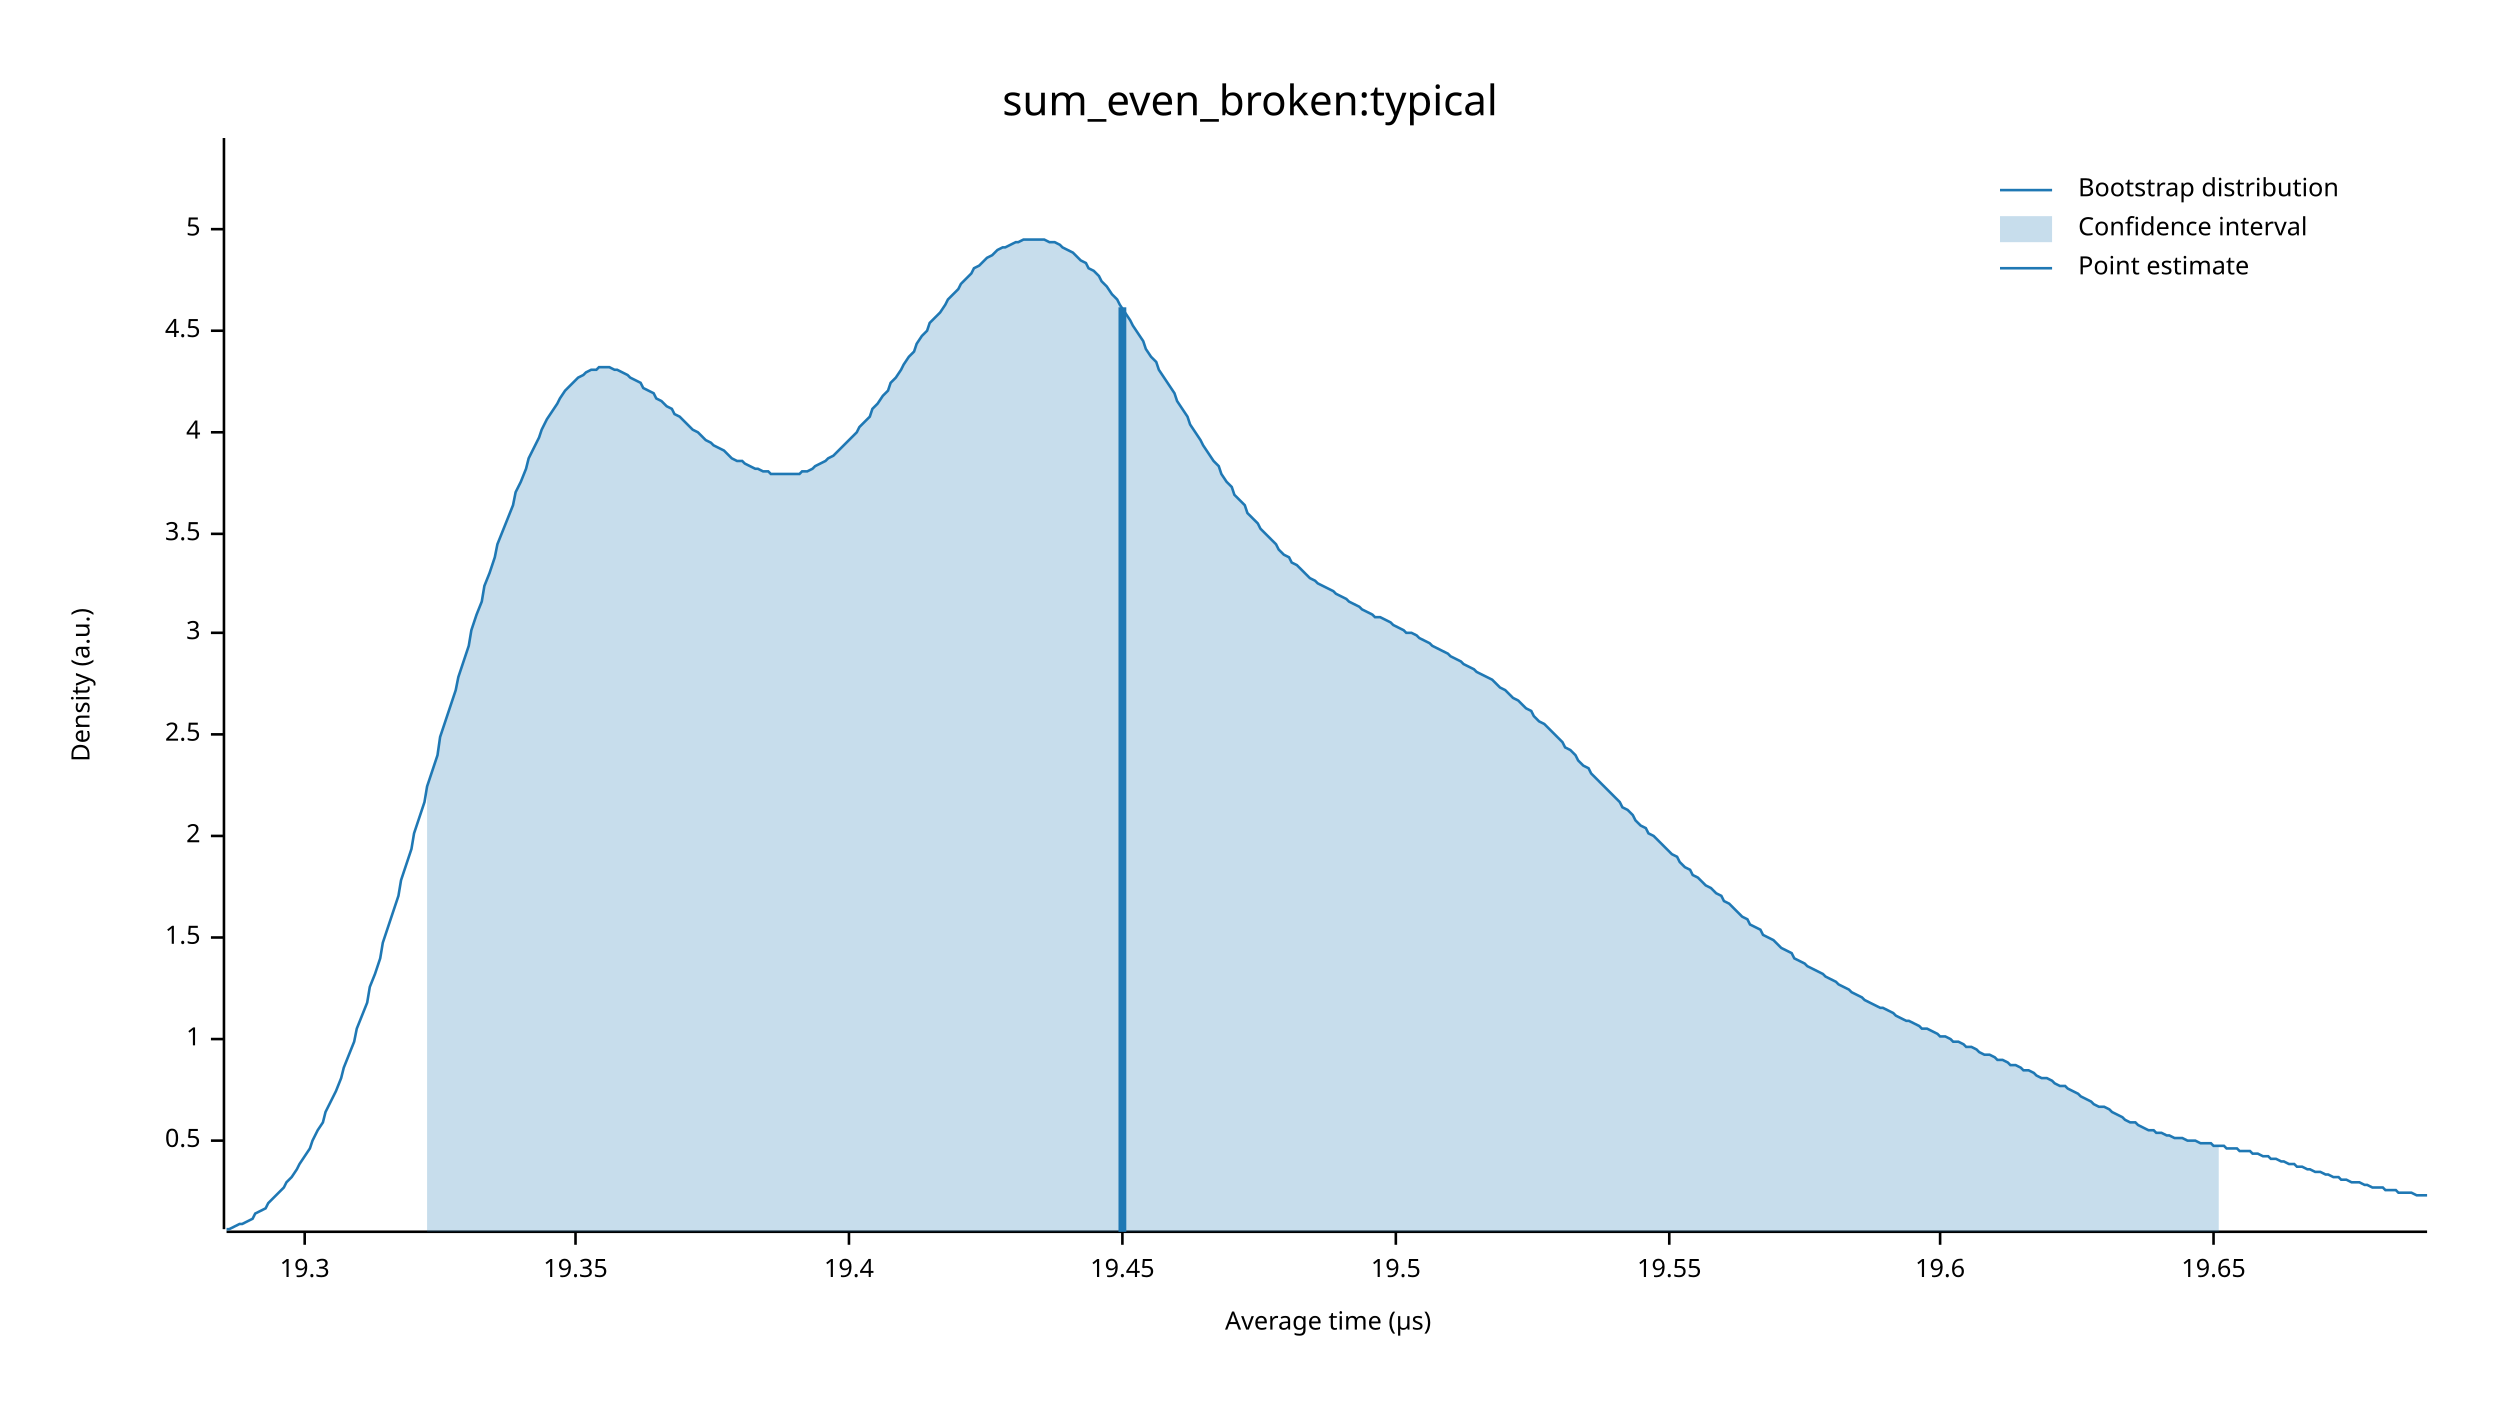
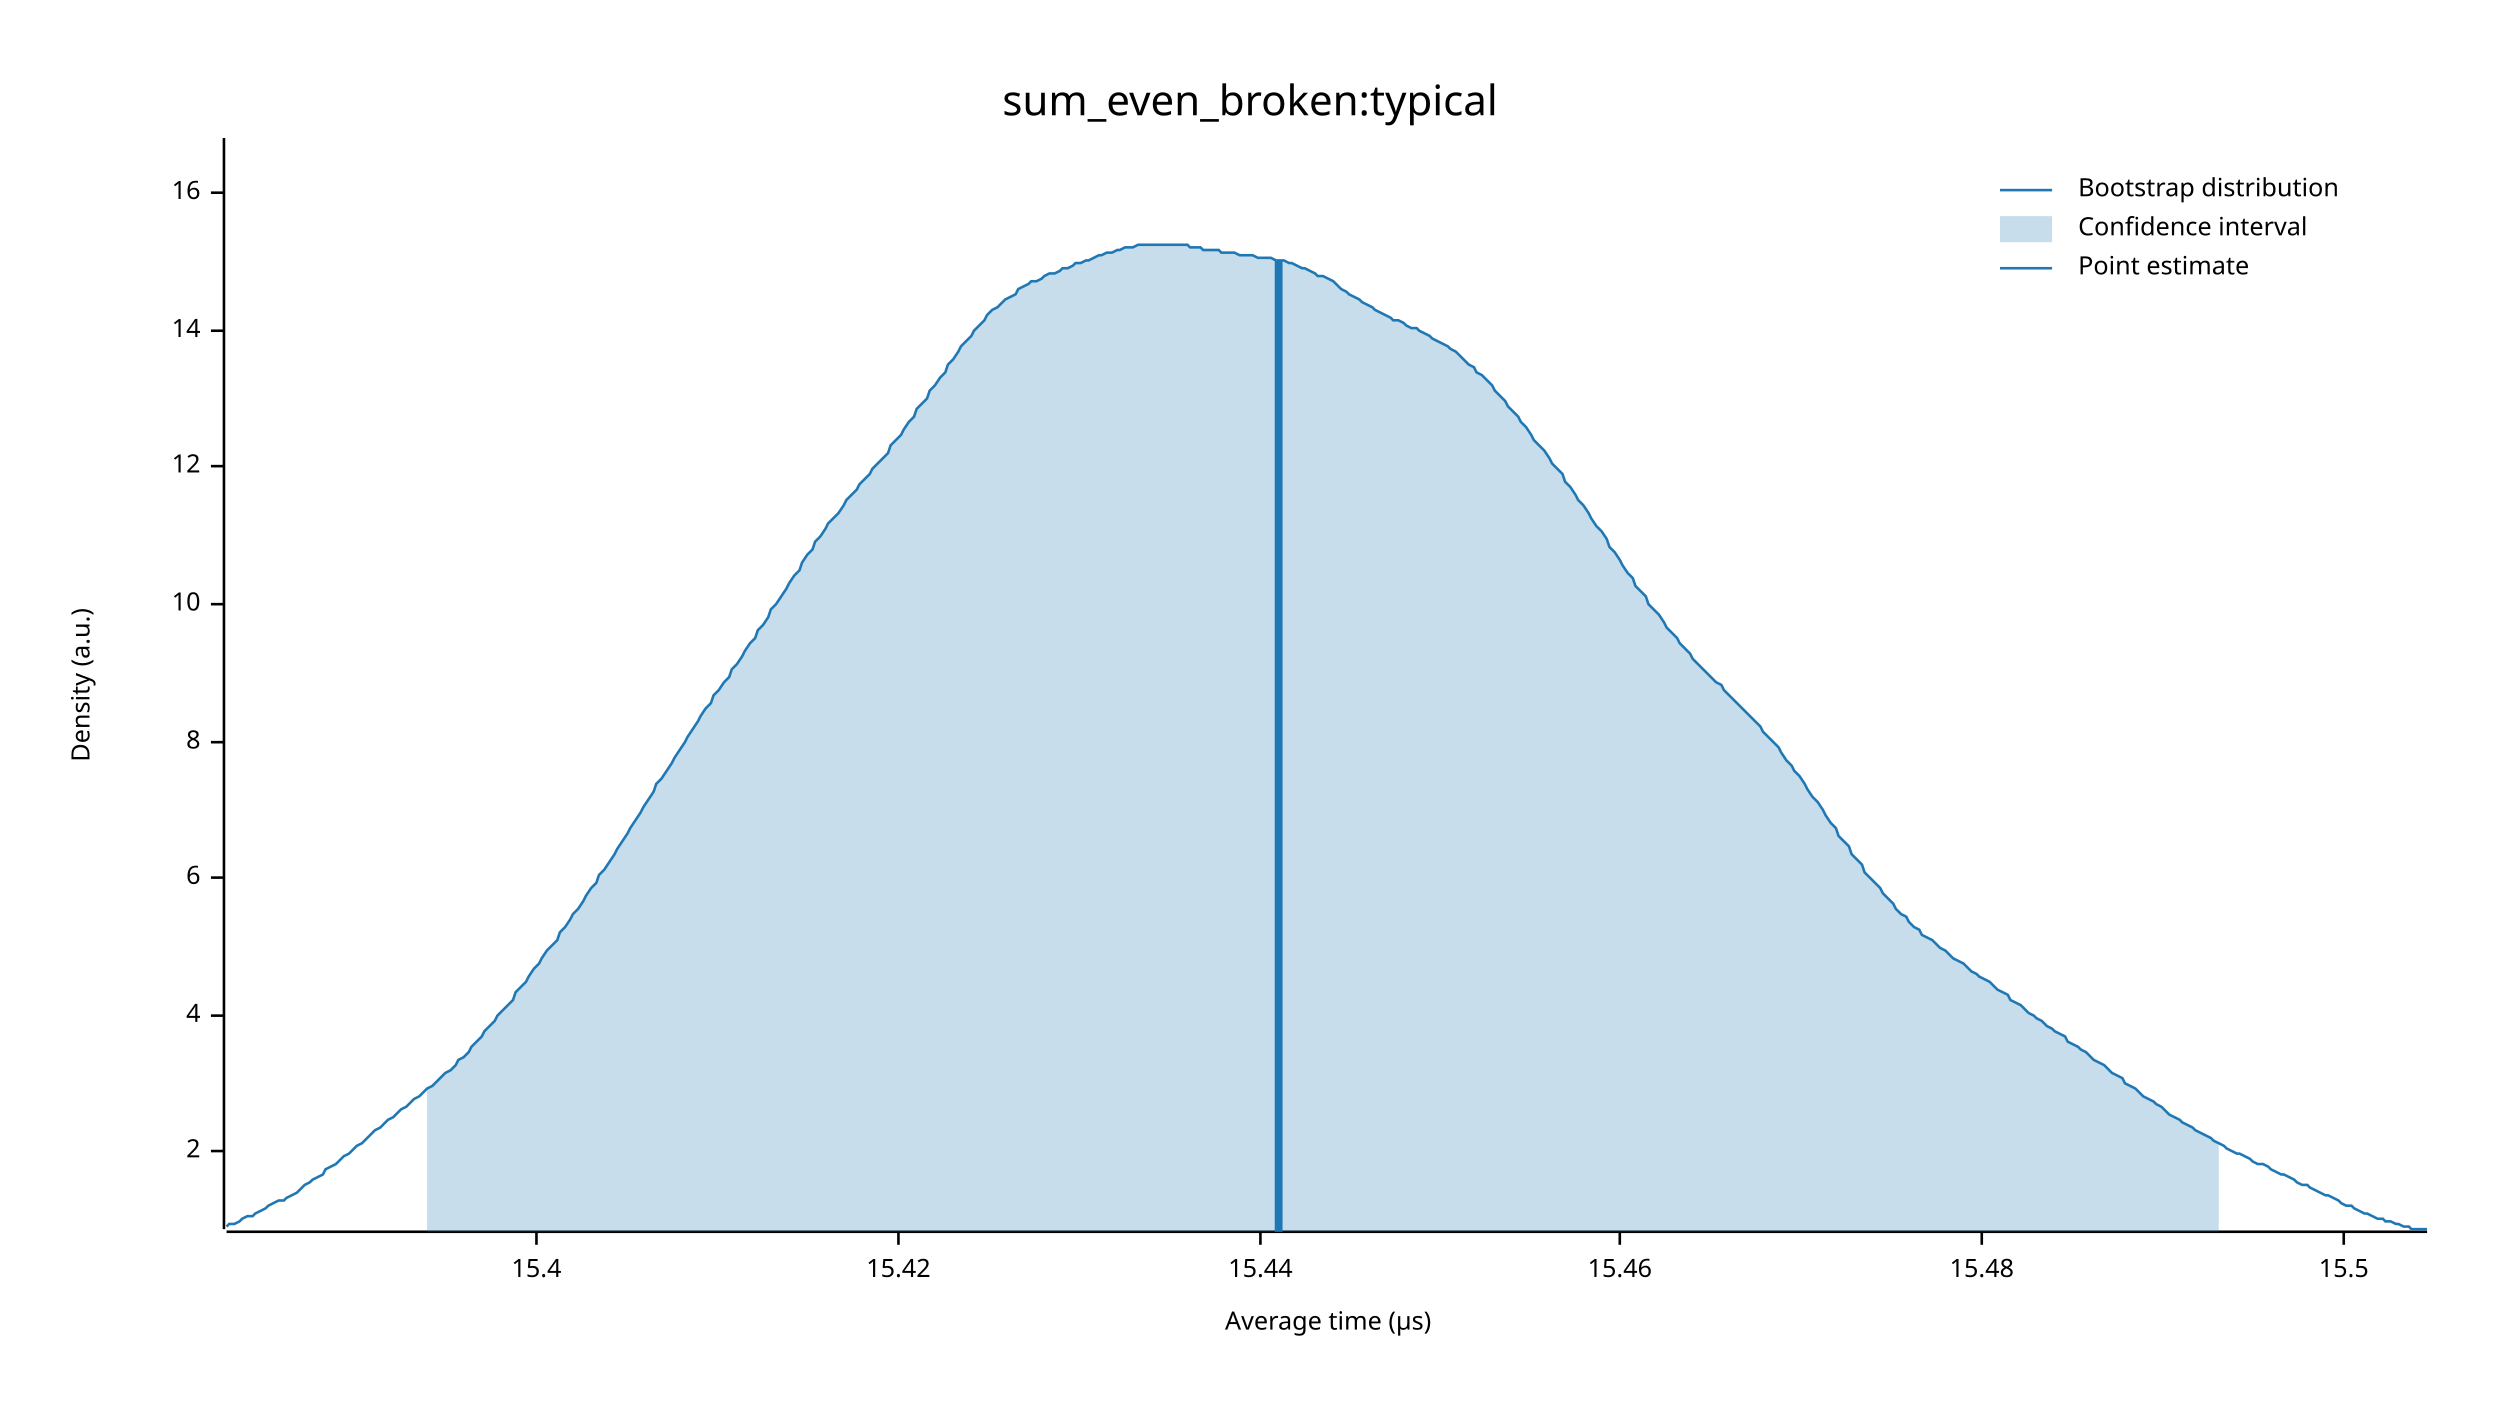
<svg xmlns="http://www.w3.org/2000/svg" width="960" height="540" viewBox="0 0 960 540">
  <text x="480" y="32" dy="0.76em" text-anchor="middle" font-family="sans-serif" font-size="16.129" opacity="1" fill="#000000">
sum_even_broken:typical
</text>
  <text x="27" y="263" dy="0.76em" text-anchor="middle" font-family="sans-serif" font-size="9.677" opacity="1" fill="#000000" transform="rotate(270, 27, 263)">
Density (a.u.)
</text>
  <text x="510" y="513" dy="-0.5ex" text-anchor="middle" font-family="sans-serif" font-size="9.677" opacity="1" fill="#000000">
Average time (µs)
</text>
  <polyline fill="none" opacity="1" stroke="#000000" stroke-width="1" points="86,53 86,472 " />
-   <text x="77" y="438" dy="0.5ex" text-anchor="end" font-family="sans-serif" font-size="9.677" opacity="1" fill="#000000">
- 0.5
- </text>
-   <polyline fill="none" opacity="1" stroke="#000000" stroke-width="1" points="81,438 86,438 " />
-   <text x="77" y="399" dy="0.5ex" text-anchor="end" font-family="sans-serif" font-size="9.677" opacity="1" fill="#000000">
- 1
- </text>
-   <polyline fill="none" opacity="1" stroke="#000000" stroke-width="1" points="81,399 86,399 " />
-   <text x="77" y="360" dy="0.5ex" text-anchor="end" font-family="sans-serif" font-size="9.677" opacity="1" fill="#000000">
- 1.5
- </text>
-   <polyline fill="none" opacity="1" stroke="#000000" stroke-width="1" points="81,360 86,360 " />
-   <text x="77" y="321" dy="0.5ex" text-anchor="end" font-family="sans-serif" font-size="9.677" opacity="1" fill="#000000">
+   <text x="77" y="442" dy="0.5ex" text-anchor="end" font-family="sans-serif" font-size="9.677" opacity="1" fill="#000000">
2
</text>
-   <polyline fill="none" opacity="1" stroke="#000000" stroke-width="1" points="81,321 86,321 " />
-   <text x="77" y="282" dy="0.5ex" text-anchor="end" font-family="sans-serif" font-size="9.677" opacity="1" fill="#000000">
- 2.5
- </text>
-   <polyline fill="none" opacity="1" stroke="#000000" stroke-width="1" points="81,282 86,282 " />
-   <text x="77" y="243" dy="0.5ex" text-anchor="end" font-family="sans-serif" font-size="9.677" opacity="1" fill="#000000">
- 3
- </text>
-   <polyline fill="none" opacity="1" stroke="#000000" stroke-width="1" points="81,243 86,243 " />
-   <text x="77" y="205" dy="0.5ex" text-anchor="end" font-family="sans-serif" font-size="9.677" opacity="1" fill="#000000">
- 3.5
- </text>
-   <polyline fill="none" opacity="1" stroke="#000000" stroke-width="1" points="81,205 86,205 " />
-   <text x="77" y="166" dy="0.5ex" text-anchor="end" font-family="sans-serif" font-size="9.677" opacity="1" fill="#000000">
+   <polyline fill="none" opacity="1" stroke="#000000" stroke-width="1" points="81,442 86,442 " />
+   <text x="77" y="390" dy="0.5ex" text-anchor="end" font-family="sans-serif" font-size="9.677" opacity="1" fill="#000000">
4
</text>
-   <polyline fill="none" opacity="1" stroke="#000000" stroke-width="1" points="81,166 86,166 " />
+   <polyline fill="none" opacity="1" stroke="#000000" stroke-width="1" points="81,390 86,390 " />
+   <text x="77" y="337" dy="0.5ex" text-anchor="end" font-family="sans-serif" font-size="9.677" opacity="1" fill="#000000">
+ 6
+ </text>
+   <polyline fill="none" opacity="1" stroke="#000000" stroke-width="1" points="81,337 86,337 " />
+   <text x="77" y="285" dy="0.5ex" text-anchor="end" font-family="sans-serif" font-size="9.677" opacity="1" fill="#000000">
+ 8
+ </text>
+   <polyline fill="none" opacity="1" stroke="#000000" stroke-width="1" points="81,285 86,285 " />
+   <text x="77" y="232" dy="0.5ex" text-anchor="end" font-family="sans-serif" font-size="9.677" opacity="1" fill="#000000">
+ 10
+ </text>
+   <polyline fill="none" opacity="1" stroke="#000000" stroke-width="1" points="81,232 86,232 " />
+   <text x="77" y="179" dy="0.5ex" text-anchor="end" font-family="sans-serif" font-size="9.677" opacity="1" fill="#000000">
+ 12
+ </text>
+   <polyline fill="none" opacity="1" stroke="#000000" stroke-width="1" points="81,179 86,179 " />
  <text x="77" y="127" dy="0.5ex" text-anchor="end" font-family="sans-serif" font-size="9.677" opacity="1" fill="#000000">
- 4.5
+ 14
</text>
  <polyline fill="none" opacity="1" stroke="#000000" stroke-width="1" points="81,127 86,127 " />
-   <text x="77" y="88" dy="0.5ex" text-anchor="end" font-family="sans-serif" font-size="9.677" opacity="1" fill="#000000">
- 5
+   <text x="77" y="74" dy="0.5ex" text-anchor="end" font-family="sans-serif" font-size="9.677" opacity="1" fill="#000000">
+ 16
</text>
-   <polyline fill="none" opacity="1" stroke="#000000" stroke-width="1" points="81,88 86,88 " />
+   <polyline fill="none" opacity="1" stroke="#000000" stroke-width="1" points="81,74 86,74 " />
  <polyline fill="none" opacity="1" stroke="#000000" stroke-width="1" points="87,473 932,473 " />
-   <text x="117" y="483" dy="0.76em" text-anchor="middle" font-family="sans-serif" font-size="9.677" opacity="1" fill="#000000">
- 19.3
+   <text x="206" y="483" dy="0.76em" text-anchor="middle" font-family="sans-serif" font-size="9.677" opacity="1" fill="#000000">
+ 15.4
</text>
-   <polyline fill="none" opacity="1" stroke="#000000" stroke-width="1" points="117,473 117,478 " />
-   <text x="221" y="483" dy="0.76em" text-anchor="middle" font-family="sans-serif" font-size="9.677" opacity="1" fill="#000000">
- 19.35
+   <polyline fill="none" opacity="1" stroke="#000000" stroke-width="1" points="206,473 206,478 " />
+   <text x="345" y="483" dy="0.76em" text-anchor="middle" font-family="sans-serif" font-size="9.677" opacity="1" fill="#000000">
+ 15.42
</text>
-   <polyline fill="none" opacity="1" stroke="#000000" stroke-width="1" points="221,473 221,478 " />
-   <text x="326" y="483" dy="0.76em" text-anchor="middle" font-family="sans-serif" font-size="9.677" opacity="1" fill="#000000">
- 19.4
+   <polyline fill="none" opacity="1" stroke="#000000" stroke-width="1" points="345,473 345,478 " />
+   <text x="484" y="483" dy="0.76em" text-anchor="middle" font-family="sans-serif" font-size="9.677" opacity="1" fill="#000000">
+ 15.44
</text>
-   <polyline fill="none" opacity="1" stroke="#000000" stroke-width="1" points="326,473 326,478 " />
-   <text x="431" y="483" dy="0.76em" text-anchor="middle" font-family="sans-serif" font-size="9.677" opacity="1" fill="#000000">
- 19.45
+   <polyline fill="none" opacity="1" stroke="#000000" stroke-width="1" points="484,473 484,478 " />
+   <text x="622" y="483" dy="0.76em" text-anchor="middle" font-family="sans-serif" font-size="9.677" opacity="1" fill="#000000">
+ 15.46
</text>
-   <polyline fill="none" opacity="1" stroke="#000000" stroke-width="1" points="431,473 431,478 " />
-   <text x="536" y="483" dy="0.76em" text-anchor="middle" font-family="sans-serif" font-size="9.677" opacity="1" fill="#000000">
- 19.5
+   <polyline fill="none" opacity="1" stroke="#000000" stroke-width="1" points="622,473 622,478 " />
+   <text x="761" y="483" dy="0.76em" text-anchor="middle" font-family="sans-serif" font-size="9.677" opacity="1" fill="#000000">
+ 15.48
</text>
-   <polyline fill="none" opacity="1" stroke="#000000" stroke-width="1" points="536,473 536,478 " />
-   <text x="641" y="483" dy="0.76em" text-anchor="middle" font-family="sans-serif" font-size="9.677" opacity="1" fill="#000000">
- 19.55
+   <polyline fill="none" opacity="1" stroke="#000000" stroke-width="1" points="761,473 761,478 " />
+   <text x="900" y="483" dy="0.76em" text-anchor="middle" font-family="sans-serif" font-size="9.677" opacity="1" fill="#000000">
+ 15.5
</text>
-   <polyline fill="none" opacity="1" stroke="#000000" stroke-width="1" points="641,473 641,478 " />
-   <text x="745" y="483" dy="0.76em" text-anchor="middle" font-family="sans-serif" font-size="9.677" opacity="1" fill="#000000">
- 19.6
- </text>
-   <polyline fill="none" opacity="1" stroke="#000000" stroke-width="1" points="745,473 745,478 " />
-   <text x="850" y="483" dy="0.76em" text-anchor="middle" font-family="sans-serif" font-size="9.677" opacity="1" fill="#000000">
- 19.65
- </text>
-   <polyline fill="none" opacity="1" stroke="#000000" stroke-width="1" points="850,473 850,478 " />
-   <polyline fill="none" opacity="1" stroke="#1F78B4" stroke-width="1" points="87,472 88,472 90,471 92,470 93,470 95,469 97,468 98,466 100,465 102,464 103,462 105,460 107,458 109,456 110,454 112,452 114,449 115,447 117,444 119,441 120,438 122,434 124,431 125,427 127,423 129,419 131,414 132,410 134,405 136,400 137,395 139,390 141,385 142,379 144,374 146,368 147,362 149,356 151,350 153,344 154,338 156,332 158,326 159,320 161,314 163,308 164,302 166,296 168,290 169,283 171,277 173,271 175,265 176,260 178,254 180,248 181,242 183,236 185,231 186,225 188,220 190,214 191,209 193,204 195,199 197,194 198,189 200,185 202,180 203,176 205,172 207,168 208,165 210,161 212,158 214,155 215,153 217,150 219,148 220,147 222,145 224,144 225,143 227,142 229,142 230,141 232,141 234,141 236,142 237,142 239,143 241,144 242,145 244,146 246,147 247,149 249,150 251,151 252,153 254,154 256,156 258,157 259,159 261,160 263,162 264,163 266,165 268,166 269,167 271,169 273,170 274,171 276,172 278,173 280,175 281,176 283,177 285,177 286,178 288,179 290,180 291,180 293,181 295,181 296,182 298,182 300,182 302,182 303,182 305,182 307,182 308,181 310,181 312,180 313,179 315,178 317,177 318,176 320,175 322,173 324,171 325,170 327,168 329,166 330,164 332,162 334,160 335,157 337,155 339,152 341,150 342,147 344,145 346,142 347,140 349,137 351,135 352,132 354,129 356,127 357,124 359,122 361,120 363,117 364,115 366,113 368,111 369,109 371,107 373,105 374,103 376,102 378,100 379,99 381,98 383,96 385,95 386,95 388,94 390,93 391,93 393,92 395,92 396,92 398,92 400,92 401,92 403,93 405,93 407,94 408,95 410,96 412,97 413,98 415,100 417,101 418,103 420,104 422,106 423,108 425,110 427,113 429,115 430,117 432,120 434,123 435,125 437,128 439,131 440,134 442,137 444,139 445,142 447,145 449,148 451,151 452,154 454,157 456,160 457,163 459,166 461,169 462,171 464,174 466,177 468,179 469,182 471,185 473,187 474,190 476,192 478,194 479,197 481,199 483,201 484,203 486,205 488,207 490,209 491,211 493,213 495,214 496,216 498,217 500,219 501,220 503,222 505,223 506,224 508,225 510,226 512,227 513,228 515,229 517,230 518,231 520,232 522,233 523,234 525,235 527,236 528,237 530,237 532,238 534,239 535,240 537,241 539,242 540,243 542,243 544,244 545,245 547,246 549,247 550,248 552,249 554,250 556,251 557,252 559,253 561,254 562,255 564,256 566,257 567,258 569,259 571,260 573,261 574,262 576,264 578,265 579,266 581,268 583,269 584,270 586,272 588,273 589,275 591,277 593,278 595,280 596,281 598,283 600,285 601,287 603,288 605,290 606,292 608,294 610,295 611,297 613,299 615,301 617,303 618,304 620,306 622,308 623,310 625,311 627,313 628,315 630,317 632,318 633,320 635,321 637,323 639,325 640,326 642,328 644,329 645,331 647,333 649,334 650,336 652,337 654,339 655,340 657,341 659,343 661,344 662,346 664,347 666,349 667,350 669,352 671,353 672,355 674,356 676,357 677,359 679,360 681,361 683,363 684,364 686,365 688,366 689,368 691,369 693,370 694,371 696,372 698,373 700,374 701,375 703,376 705,377 706,378 708,379 710,380 711,381 713,382 715,383 716,384 718,385 720,386 722,387 723,387 725,388 727,389 728,390 730,391 732,392 733,392 735,393 737,394 738,395 740,395 742,396 744,397 745,398 747,398 749,399 750,400 752,400 754,401 755,402 757,402 759,403 760,404 762,405 764,405 766,406 767,407 769,407 771,408 772,409 774,409 776,410 777,411 779,411 781,412 782,413 784,414 786,414 788,415 789,416 791,417 793,417 794,418 796,419 798,420 799,421 801,422 803,423 804,424 806,425 808,425 810,426 811,427 813,428 815,429 816,430 818,431 820,431 821,432 823,433 825,434 827,434 828,435 830,435 832,436 833,436 835,437 837,437 838,437 840,438 842,438 843,438 845,439 847,439 849,439 850,440 852,440 854,440 855,441 857,441 859,441 860,442 862,442 864,442 865,443 867,443 869,444 871,444 872,445 874,445 876,446 877,446 879,447 881,447 882,448 884,448 886,449 887,449 889,450 891,450 893,451 894,451 896,452 898,452 899,453 901,453 903,454 904,454 906,454 908,455 909,455 911,456 913,456 915,456 916,457 918,457 920,457 921,458 923,458 925,458 926,458 928,459 930,459 932,459 " />
-   <polygon opacity="0.25" fill="#1F78B4" points="164,302 166,296 168,290 169,283 171,277 173,271 175,265 176,260 178,254 180,248 181,242 183,236 185,231 186,225 188,220 190,214 191,209 193,204 195,199 197,194 198,189 200,185 202,180 203,176 205,172 207,168 208,165 210,161 212,158 214,155 215,153 217,150 219,148 220,147 222,145 224,144 225,143 227,142 229,142 230,141 232,141 234,141 236,142 237,142 239,143 241,144 242,145 244,146 246,147 247,149 249,150 251,151 252,153 254,154 256,156 258,157 259,159 261,160 263,162 264,163 266,165 268,166 269,167 271,169 273,170 274,171 276,172 278,173 280,175 281,176 283,177 285,177 286,178 288,179 290,180 291,180 293,181 295,181 296,182 298,182 300,182 302,182 303,182 305,182 307,182 308,181 310,181 312,180 313,179 315,178 317,177 318,176 320,175 322,173 324,171 325,170 327,168 329,166 330,164 332,162 334,160 335,157 337,155 339,152 341,150 342,147 344,145 346,142 347,140 349,137 351,135 352,132 354,129 356,127 357,124 359,122 361,120 363,117 364,115 366,113 368,111 369,109 371,107 373,105 374,103 376,102 378,100 379,99 381,98 383,96 385,95 386,95 388,94 390,93 391,93 393,92 395,92 396,92 398,92 400,92 401,92 403,93 405,93 407,94 408,95 410,96 412,97 413,98 415,100 417,101 418,103 420,104 422,106 423,108 425,110 427,113 429,115 430,117 432,120 434,123 435,125 437,128 439,131 440,134 442,137 444,139 445,142 447,145 449,148 451,151 452,154 454,157 456,160 457,163 459,166 461,169 462,171 464,174 466,177 468,179 469,182 471,185 473,187 474,190 476,192 478,194 479,197 481,199 483,201 484,203 486,205 488,207 490,209 491,211 493,213 495,214 496,216 498,217 500,219 501,220 503,222 505,223 506,224 508,225 510,226 512,227 513,228 515,229 517,230 518,231 520,232 522,233 523,234 525,235 527,236 528,237 530,237 532,238 534,239 535,240 537,241 539,242 540,243 542,243 544,244 545,245 547,246 549,247 550,248 552,249 554,250 556,251 557,252 559,253 561,254 562,255 564,256 566,257 567,258 569,259 571,260 573,261 574,262 576,264 578,265 579,266 581,268 583,269 584,270 586,272 588,273 589,275 591,277 593,278 595,280 596,281 598,283 600,285 601,287 603,288 605,290 606,292 608,294 610,295 611,297 613,299 615,301 617,303 618,304 620,306 622,308 623,310 625,311 627,313 628,315 630,317 632,318 633,320 635,321 637,323 639,325 640,326 642,328 644,329 645,331 647,333 649,334 650,336 652,337 654,339 655,340 657,341 659,343 661,344 662,346 664,347 666,349 667,350 669,352 671,353 672,355 674,356 676,357 677,359 679,360 681,361 683,363 684,364 686,365 688,366 689,368 691,369 693,370 694,371 696,372 698,373 700,374 701,375 703,376 705,377 706,378 708,379 710,380 711,381 713,382 715,383 716,384 718,385 720,386 722,387 723,387 725,388 727,389 728,390 730,391 732,392 733,392 735,393 737,394 738,395 740,395 742,396 744,397 745,398 747,398 749,399 750,400 752,400 754,401 755,402 757,402 759,403 760,404 762,405 764,405 766,406 767,407 769,407 771,408 772,409 774,409 776,410 777,411 779,411 781,412 782,413 784,414 786,414 788,415 789,416 791,417 793,417 794,418 796,419 798,420 799,421 801,422 803,423 804,424 806,425 808,425 810,426 811,427 813,428 815,429 816,430 818,431 820,431 821,432 823,433 825,434 827,434 828,435 830,435 832,436 833,436 835,437 837,437 838,437 840,438 842,438 843,438 845,439 847,439 849,439 850,440 852,440 852,473 164,473 " />
-   <polyline fill="none" opacity="1" stroke="#1F78B4" stroke-width="3" points="431,473 431,118 " />
+   <polyline fill="none" opacity="1" stroke="#000000" stroke-width="1" points="900,473 900,478 " />
+   <polyline fill="none" opacity="1" stroke="#1F78B4" stroke-width="1" points="87,471 88,470 90,470 92,469 93,468 95,467 97,467 98,466 100,465 102,464 103,463 105,462 107,461 109,461 110,460 112,459 114,458 115,457 117,455 119,454 120,453 122,452 124,451 125,449 127,448 129,447 131,445 132,444 134,443 136,441 137,440 139,439 141,437 142,436 144,434 146,433 147,432 149,430 151,429 153,427 154,426 156,425 158,423 159,422 161,421 163,419 164,418 166,417 168,415 169,414 171,412 173,411 175,409 176,407 178,406 180,404 181,402 183,400 185,398 186,396 188,394 190,392 191,390 193,388 195,386 197,384 198,381 200,379 202,377 203,375 205,372 207,370 208,368 210,365 212,363 214,361 215,358 217,356 219,353 220,351 222,349 224,346 225,344 227,341 229,339 230,336 232,334 234,331 236,328 237,326 239,323 241,320 242,318 244,315 246,312 247,310 249,307 251,304 252,301 254,299 256,296 258,293 259,291 261,288 263,285 264,283 266,280 268,277 269,275 271,272 273,270 274,267 276,265 278,262 280,260 281,257 283,255 285,252 286,250 288,247 290,245 291,242 293,240 295,237 296,234 298,232 300,229 302,226 303,224 305,221 307,219 308,216 310,213 312,211 313,208 315,206 317,203 318,201 320,199 322,197 324,194 325,192 327,190 329,188 330,186 332,184 334,182 335,180 337,178 339,176 341,174 342,171 344,169 346,167 347,165 349,162 351,160 352,157 354,155 356,153 357,150 359,148 361,145 363,143 364,140 366,138 368,135 369,133 371,131 373,129 374,127 376,125 378,123 379,121 381,119 383,118 385,116 386,115 388,114 390,113 391,111 393,110 395,109 396,108 398,108 400,107 401,106 403,105 405,105 407,104 408,103 410,103 412,102 413,101 415,101 417,100 418,100 420,99 422,98 423,98 425,97 427,97 429,96 430,96 432,95 434,95 435,95 437,94 439,94 440,94 442,94 444,94 445,94 447,94 449,94 451,94 452,94 454,94 456,94 457,95 459,95 461,95 462,96 464,96 466,96 468,96 469,97 471,97 473,97 474,97 476,98 478,98 479,98 481,98 483,99 484,99 486,99 488,99 490,100 491,100 493,100 495,101 496,101 498,102 500,103 501,103 503,104 505,105 506,106 508,106 510,107 512,108 513,109 515,111 517,112 518,113 520,114 522,115 523,116 525,117 527,118 528,119 530,120 532,121 534,122 535,123 537,123 539,124 540,125 542,126 544,126 545,127 547,128 549,129 550,130 552,131 554,132 556,133 557,134 559,135 561,137 562,138 564,140 566,141 567,143 569,144 571,146 573,148 574,150 576,152 578,154 579,156 581,158 583,160 584,162 586,164 588,167 589,169 591,171 593,173 595,176 596,178 598,180 600,182 601,185 603,187 605,190 606,192 608,194 610,197 611,199 613,202 615,204 617,207 618,210 620,212 622,215 623,217 625,220 627,222 628,225 630,227 632,229 633,232 635,234 637,236 639,239 640,241 642,243 644,245 645,247 647,249 649,251 650,253 652,255 654,257 655,258 657,260 659,262 661,263 662,265 664,267 666,269 667,270 669,272 671,274 672,275 674,277 676,279 677,281 679,283 681,285 683,287 684,289 686,292 688,294 689,296 691,298 693,301 694,303 696,306 698,308 700,311 701,313 703,316 705,318 706,321 708,323 710,325 711,328 713,330 715,332 716,335 718,337 720,339 722,341 723,343 725,345 727,347 728,349 730,351 732,352 733,354 735,356 737,357 738,359 740,360 742,361 744,363 745,364 747,365 749,367 750,368 752,369 754,370 755,371 757,373 759,374 760,375 762,376 764,377 766,379 767,380 769,381 771,382 772,384 774,385 776,386 777,387 779,389 781,390 782,391 784,392 786,394 788,395 789,396 791,397 793,398 794,400 796,401 798,402 799,403 801,404 803,406 804,407 806,408 808,409 810,411 811,412 813,413 815,414 816,416 818,417 820,418 821,419 823,421 825,422 827,423 828,424 830,425 832,427 833,428 835,429 837,430 838,431 840,432 842,433 843,434 845,435 847,436 849,437 850,438 852,439 854,440 855,441 857,442 859,443 860,443 862,444 864,445 865,446 867,447 869,447 871,448 872,449 874,450 876,451 877,451 879,452 881,453 882,454 884,455 886,455 887,456 889,457 891,458 893,459 894,459 896,460 898,461 899,462 901,463 903,463 904,464 906,465 908,466 909,466 911,467 913,468 915,468 916,469 918,469 920,470 921,470 923,471 925,471 926,472 928,472 930,472 932,472 " />
+   <polygon opacity="0.25" fill="#1F78B4" points="164,418 166,417 168,415 169,414 171,412 173,411 175,409 176,407 178,406 180,404 181,402 183,400 185,398 186,396 188,394 190,392 191,390 193,388 195,386 197,384 198,381 200,379 202,377 203,375 205,372 207,370 208,368 210,365 212,363 214,361 215,358 217,356 219,353 220,351 222,349 224,346 225,344 227,341 229,339 230,336 232,334 234,331 236,328 237,326 239,323 241,320 242,318 244,315 246,312 247,310 249,307 251,304 252,301 254,299 256,296 258,293 259,291 261,288 263,285 264,283 266,280 268,277 269,275 271,272 273,270 274,267 276,265 278,262 280,260 281,257 283,255 285,252 286,250 288,247 290,245 291,242 293,240 295,237 296,234 298,232 300,229 302,226 303,224 305,221 307,219 308,216 310,213 312,211 313,208 315,206 317,203 318,201 320,199 322,197 324,194 325,192 327,190 329,188 330,186 332,184 334,182 335,180 337,178 339,176 341,174 342,171 344,169 346,167 347,165 349,162 351,160 352,157 354,155 356,153 357,150 359,148 361,145 363,143 364,140 366,138 368,135 369,133 371,131 373,129 374,127 376,125 378,123 379,121 381,119 383,118 385,116 386,115 388,114 390,113 391,111 393,110 395,109 396,108 398,108 400,107 401,106 403,105 405,105 407,104 408,103 410,103 412,102 413,101 415,101 417,100 418,100 420,99 422,98 423,98 425,97 427,97 429,96 430,96 432,95 434,95 435,95 437,94 439,94 440,94 442,94 444,94 445,94 447,94 449,94 451,94 452,94 454,94 456,94 457,95 459,95 461,95 462,96 464,96 466,96 468,96 469,97 471,97 473,97 474,97 476,98 478,98 479,98 481,98 483,99 484,99 486,99 488,99 490,100 491,100 493,100 495,101 496,101 498,102 500,103 501,103 503,104 505,105 506,106 508,106 510,107 512,108 513,109 515,111 517,112 518,113 520,114 522,115 523,116 525,117 527,118 528,119 530,120 532,121 534,122 535,123 537,123 539,124 540,125 542,126 544,126 545,127 547,128 549,129 550,130 552,131 554,132 556,133 557,134 559,135 561,137 562,138 564,140 566,141 567,143 569,144 571,146 573,148 574,150 576,152 578,154 579,156 581,158 583,160 584,162 586,164 588,167 589,169 591,171 593,173 595,176 596,178 598,180 600,182 601,185 603,187 605,190 606,192 608,194 610,197 611,199 613,202 615,204 617,207 618,210 620,212 622,215 623,217 625,220 627,222 628,225 630,227 632,229 633,232 635,234 637,236 639,239 640,241 642,243 644,245 645,247 647,249 649,251 650,253 652,255 654,257 655,258 657,260 659,262 661,263 662,265 664,267 666,269 667,270 669,272 671,274 672,275 674,277 676,279 677,281 679,283 681,285 683,287 684,289 686,292 688,294 689,296 691,298 693,301 694,303 696,306 698,308 700,311 701,313 703,316 705,318 706,321 708,323 710,325 711,328 713,330 715,332 716,335 718,337 720,339 722,341 723,343 725,345 727,347 728,349 730,351 732,352 733,354 735,356 737,357 738,359 740,360 742,361 744,363 745,364 747,365 749,367 750,368 752,369 754,370 755,371 757,373 759,374 760,375 762,376 764,377 766,379 767,380 769,381 771,382 772,384 774,385 776,386 777,387 779,389 781,390 782,391 784,392 786,394 788,395 789,396 791,397 793,398 794,400 796,401 798,402 799,403 801,404 803,406 804,407 806,408 808,409 810,411 811,412 813,413 815,414 816,416 818,417 820,418 821,419 823,421 825,422 827,423 828,424 830,425 832,427 833,428 835,429 837,430 838,431 840,432 842,433 843,434 845,435 847,436 849,437 850,438 852,439 852,473 164,473 " />
+   <polyline fill="none" opacity="1" stroke="#1F78B4" stroke-width="3" points="491,473 491,100 " />
  <text x="798" y="68" dy="0.76em" text-anchor="start" font-family="sans-serif" font-size="9.677" opacity="1" fill="#000000">
Bootstrap distribution
</text>
  <text x="798" y="83" dy="0.76em" text-anchor="start" font-family="sans-serif" font-size="9.677" opacity="1" fill="#000000">
Confidence interval
</text>
  <text x="798" y="98" dy="0.76em" text-anchor="start" font-family="sans-serif" font-size="9.677" opacity="1" fill="#000000">
Point estimate
</text>
  <polyline fill="none" opacity="1" stroke="#1F78B4" stroke-width="1" points="768,73 788,73 " />
  <rect x="768" y="83" width="20" height="10" opacity="0.25" fill="#1F78B4" stroke="none" />
  <polyline fill="none" opacity="1" stroke="#1F78B4" stroke-width="1" points="768,103 788,103 " />
</svg>
